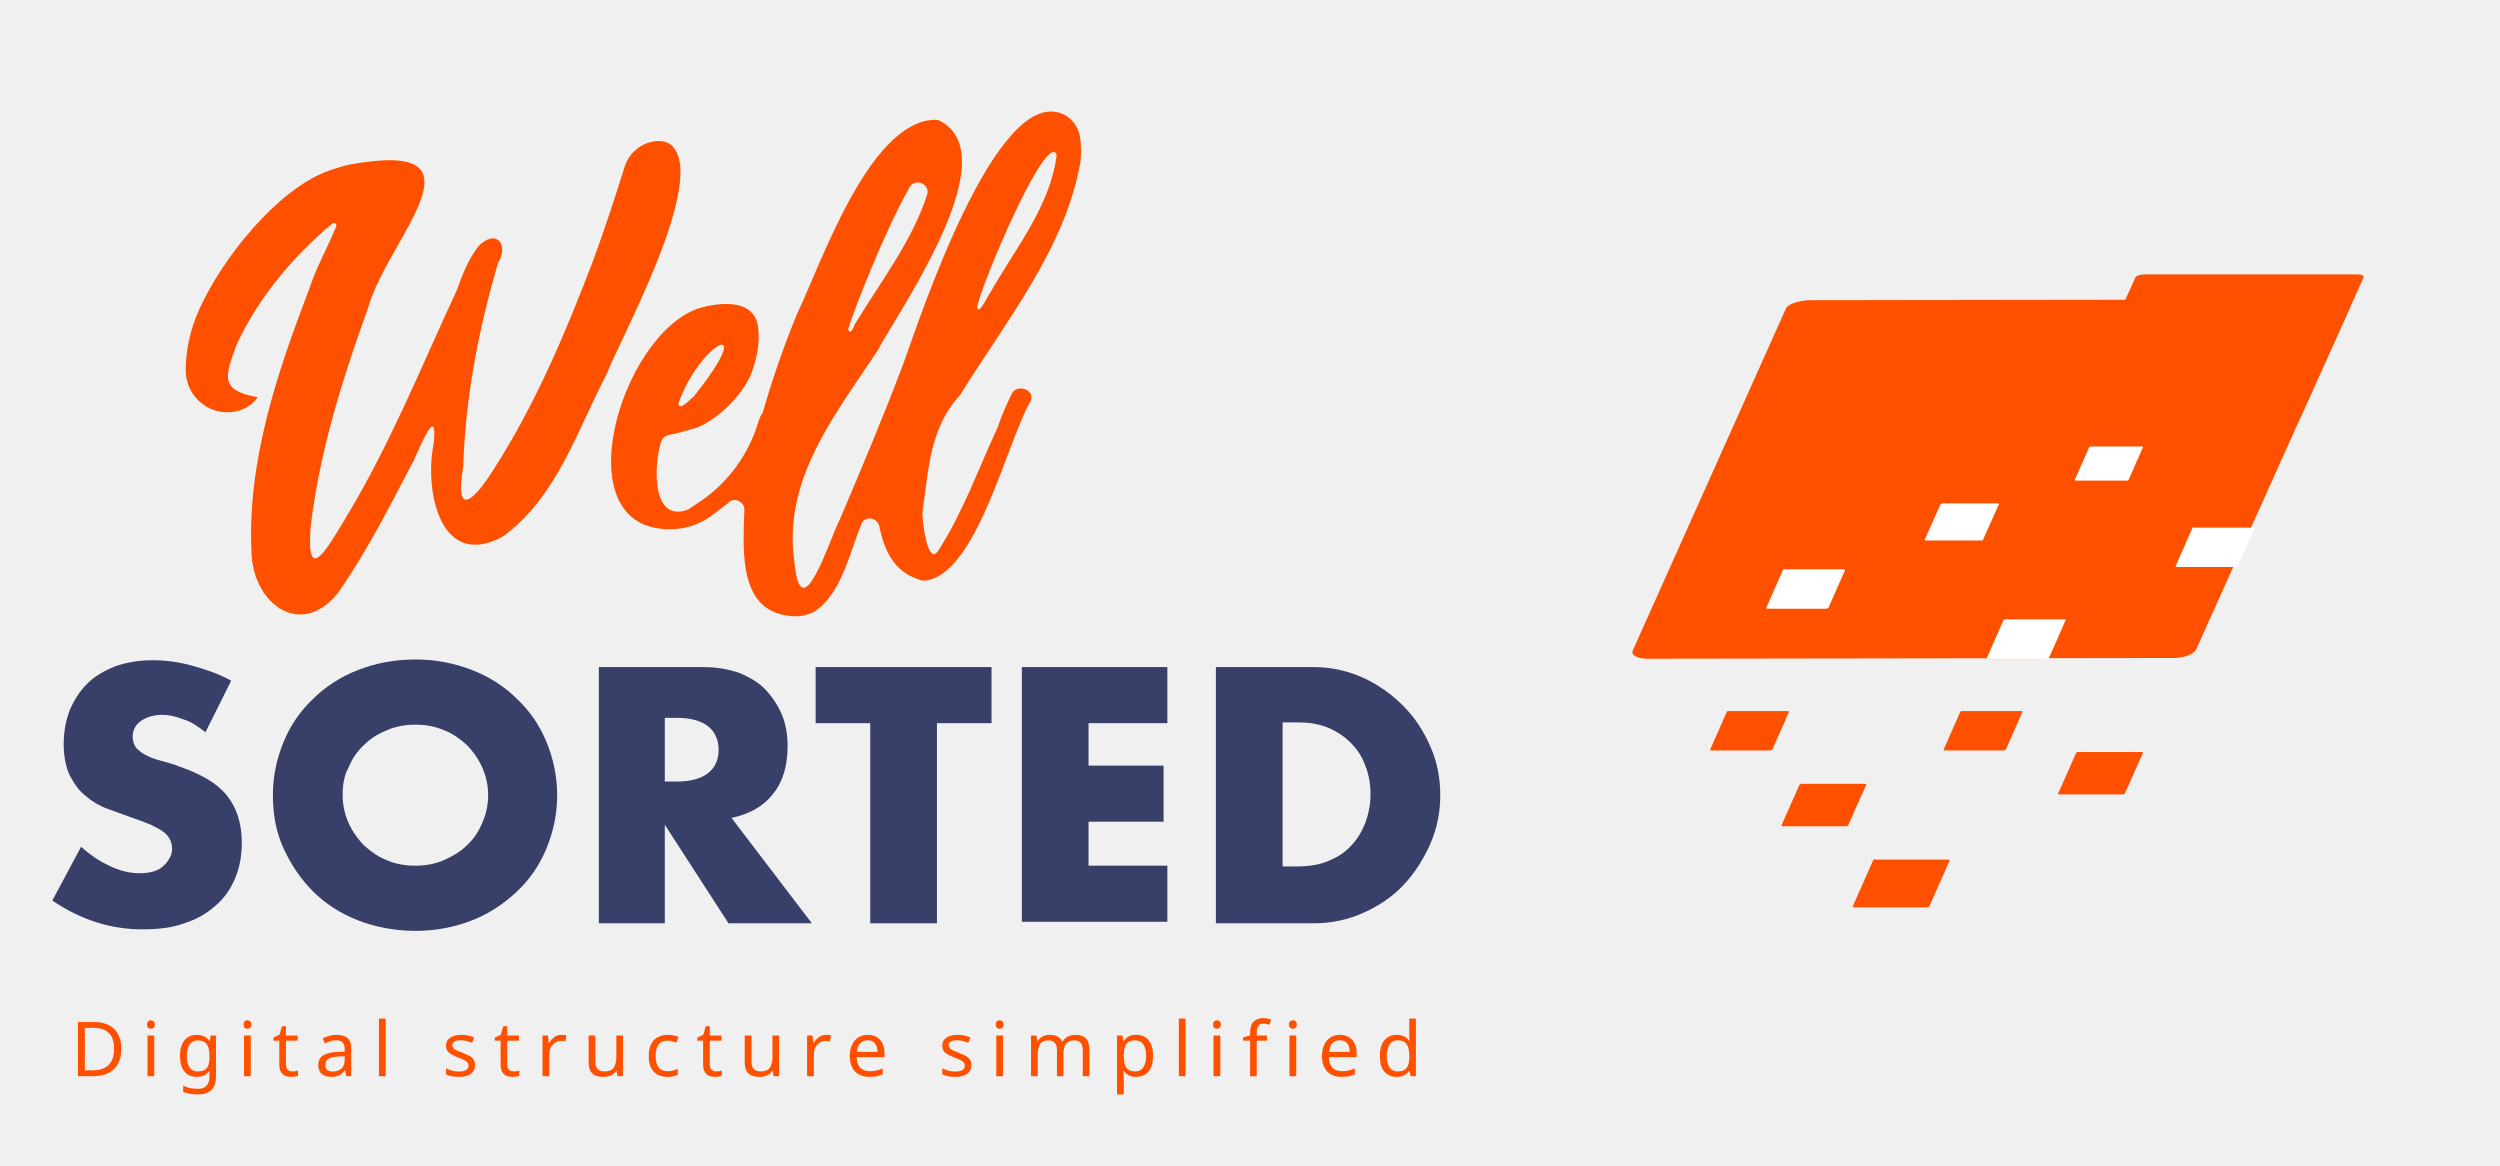
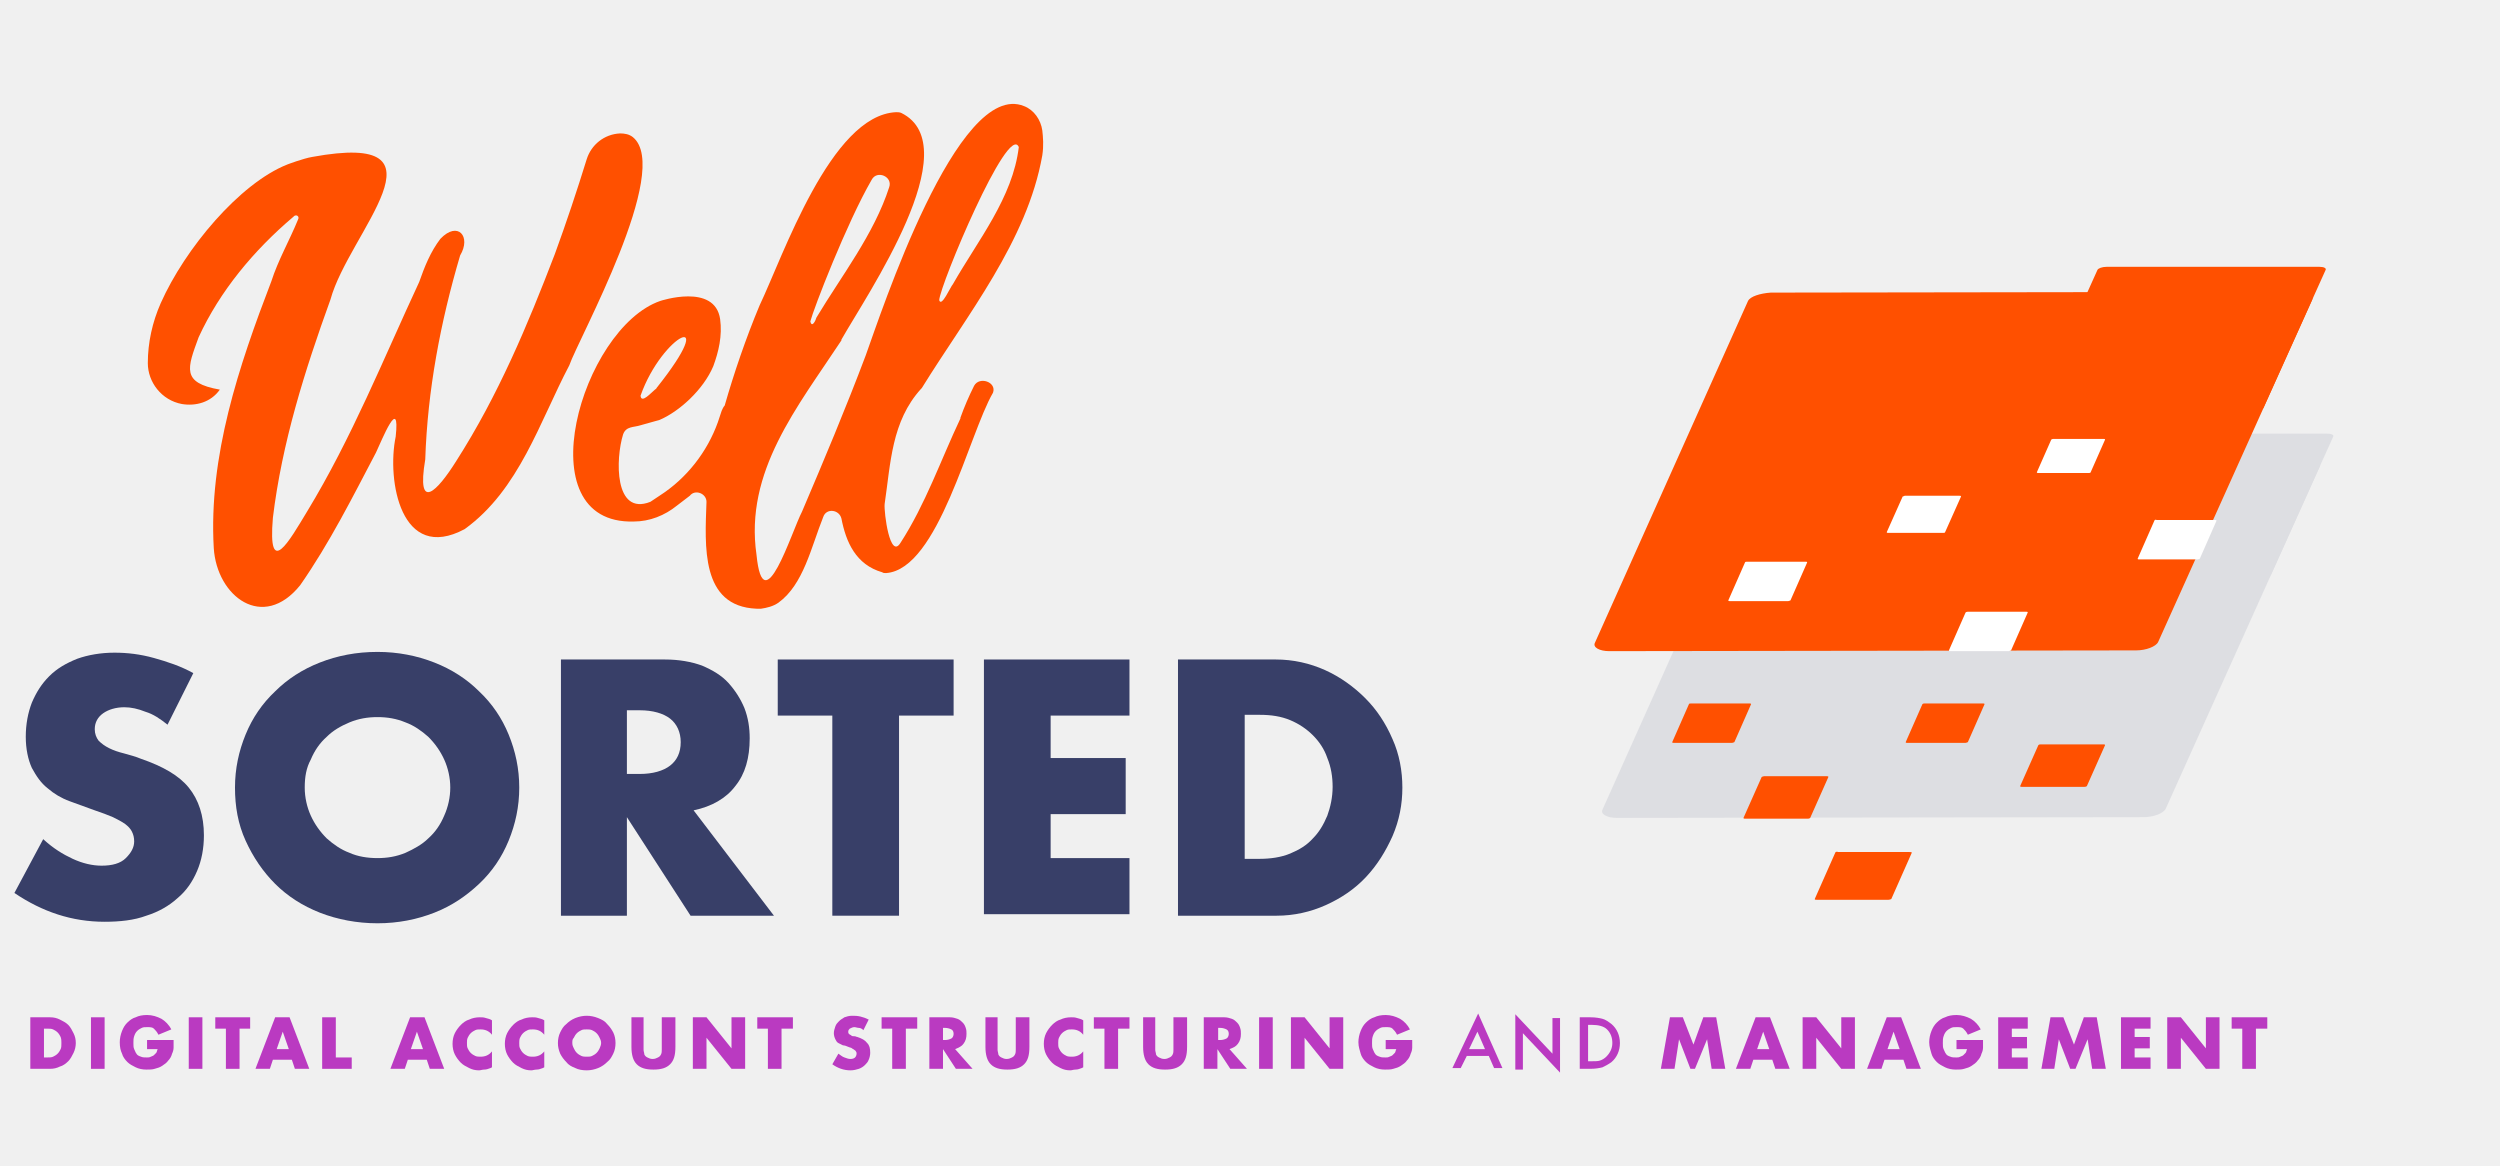
<svg xmlns="http://www.w3.org/2000/svg" version="1.1" x="0px" y="0px" viewBox="0 0 329.8 153.7" style="enable-background:new 0 0 329.8 153.7;" xml:space="preserve">
  <style type="text/css">
- 	.st0{fill:#383F68;}
- 	.st1{fill:#FF5000;}
- 	.st2{fill:#FFFFFF;}
- 	.st3{font-family:'Futura-Bold';}
- 	.st4{font-size:10px;}
- 	.st5{letter-spacing:2;}
- 	.st6{display:none;}
- 	.st7{display:inline;fill:#383F68;}
- 	.st8{font-family:'Futura-Medium';}
+ 	.st0{opacity:0.1;}
+ 	.st1{fill:#383F68;}
+ 	.st2{fill:#FF5000;}
+ 	.st3{fill:#FFFFFF;}
+ 	.st4{fill:#BA3AC1;}
+ 	.st5{display:none;}
+ 	.st6{display:inline;}
+ 	.st7{font-family:'Futura-Bold';}
+ 	.st8{font-size:10px;}
+ 	.st9{letter-spacing:1;}
+ 	.st10{font-family:'Futura-Medium';}
+ 	.st11{font-size:9px;}
</style>
  <g id="Layer_1">
+     <g class="st0">
+       <path class="st1" d="M277.7,57.6l-8.2,18.2c-0.1,0.2,0.2,0.4,0.8,0.4l28.1,0c0.5,0,1.1-0.2,1.2-0.4l8.2-18.2    c0.1-0.2-0.2-0.4-0.8-0.4l-28.1,0C278.3,57.2,277.8,57.4,277.7,57.6z" />
+       <path class="st1" d="M231.6,61.7l-20.2,45.1c-0.3,0.6,0.6,1.1,1.9,1.1l69.5-0.1c1.3,0,2.6-0.5,2.9-1.1L306,61.6    c0.3-0.6-0.6-1.1-1.9-1.1l-69.5,0.1C233.2,60.7,231.9,61.1,231.6,61.7z" />
+     </g>
    <g>
      <g>
-         <path class="st0" d="M27.1,96.6c-1-0.8-1.9-1.4-2.9-1.7c-1-0.4-1.9-0.6-2.8-0.6c-1.1,0-2.1,0.3-2.8,0.8c-0.7,0.5-1.1,1.2-1.1,2.1     c0,0.6,0.2,1.1,0.5,1.5c0.4,0.4,0.8,0.7,1.4,1c0.6,0.3,1.2,0.5,2,0.7c0.7,0.2,1.5,0.4,2.2,0.7c2.9,1,5,2.2,6.3,3.8     c1.3,1.6,2,3.7,2,6.3c0,1.7-0.3,3.3-0.9,4.7c-0.6,1.4-1.4,2.6-2.6,3.6c-1.1,1-2.5,1.8-4.1,2.3c-1.6,0.6-3.5,0.8-5.5,0.8     c-4.3,0-8.2-1.3-11.9-3.8l3.8-7.1c1.3,1.2,2.6,2,3.9,2.6c1.3,0.6,2.6,0.9,3.8,0.9c1.4,0,2.5-0.3,3.2-1c0.7-0.7,1.1-1.4,1.1-2.2     c0-0.5-0.1-0.9-0.3-1.3c-0.2-0.4-0.5-0.7-0.9-1c-0.4-0.3-1-0.6-1.6-0.9c-0.7-0.3-1.5-0.6-2.4-0.9c-1.1-0.4-2.2-0.8-3.3-1.2     c-1.1-0.4-2.1-1-2.9-1.7c-0.9-0.7-1.5-1.6-2.1-2.7c-0.5-1.1-0.8-2.5-0.8-4.1c0-1.7,0.3-3.2,0.8-4.5c0.6-1.4,1.3-2.5,2.3-3.5     c1-1,2.2-1.7,3.7-2.3c1.4-0.5,3.1-0.8,4.9-0.8c1.7,0,3.4,0.2,5.2,0.7c1.8,0.5,3.6,1.1,5.2,2L27.1,96.6z" />
-         <path class="st0" d="M36,104.9c0-2.5,0.5-4.8,1.4-7c0.9-2.2,2.2-4.1,3.9-5.7c1.6-1.6,3.6-2.9,5.9-3.8c2.3-0.9,4.8-1.4,7.6-1.4     c2.7,0,5.2,0.5,7.5,1.4c2.3,0.9,4.3,2.2,5.9,3.8c1.7,1.6,3,3.5,3.9,5.7c0.9,2.2,1.4,4.5,1.4,7c0,2.5-0.5,4.8-1.4,7     c-0.9,2.2-2.2,4.1-3.9,5.7c-1.7,1.6-3.6,2.9-5.9,3.8c-2.3,0.9-4.8,1.4-7.5,1.4c-2.7,0-5.3-0.5-7.6-1.4c-2.3-0.9-4.3-2.2-5.9-3.8     c-1.6-1.6-2.9-3.5-3.9-5.7C36.4,109.7,36,107.4,36,104.9z M45.2,104.9c0,1.3,0.3,2.6,0.8,3.7c0.5,1.1,1.2,2.1,2.1,3     c0.9,0.8,1.9,1.5,3,1.9c1.1,0.5,2.4,0.7,3.7,0.7c1.3,0,2.5-0.2,3.7-0.7c1.1-0.5,2.2-1.1,3-1.9c0.9-0.8,1.6-1.8,2.1-3     c0.5-1.1,0.8-2.4,0.8-3.7c0-1.3-0.3-2.6-0.8-3.7c-0.5-1.1-1.2-2.1-2.1-3c-0.9-0.8-1.9-1.5-3-1.9c-1.2-0.5-2.4-0.7-3.7-0.7     c-1.3,0-2.5,0.2-3.7,0.7c-1.2,0.5-2.2,1.1-3,1.9c-0.9,0.8-1.6,1.8-2.1,3C45.4,102.3,45.2,103.5,45.2,104.9z" />
-         <path class="st0" d="M107.1,121.8H96.1l-8.4-13v13H79V88h13.7c1.9,0,3.5,0.3,4.9,0.8c1.4,0.6,2.6,1.3,3.5,2.3     c0.9,1,1.6,2.1,2.1,3.3c0.5,1.3,0.7,2.6,0.7,4c0,2.6-0.6,4.7-1.9,6.3c-1.2,1.6-3.1,2.7-5.5,3.2L107.1,121.8z M87.7,103.1h1.7     c1.7,0,3.1-0.4,4-1.1c0.9-0.7,1.4-1.7,1.4-3.1c0-1.3-0.5-2.4-1.4-3.1c-0.9-0.7-2.3-1.1-4-1.1h-1.7V103.1z" />
-         <path class="st0" d="M123.6,95.4v26.4h-8.8V95.4h-7.2V88h23.2v7.4H123.6z" />
-         <path class="st0" d="M154,95.4h-10.4v5.6h9.9v7.4h-9.9v5.8H154v7.4h-19.2V88H154V95.4z" />
-         <path class="st0" d="M160.3,88h13c2.3,0,4.5,0.5,6.5,1.4c2,0.9,3.8,2.2,5.3,3.7c1.5,1.5,2.7,3.3,3.6,5.4c0.9,2,1.3,4.2,1.3,6.4     c0,2.2-0.4,4.3-1.3,6.4c-0.9,2-2,3.8-3.5,5.4c-1.5,1.6-3.3,2.8-5.3,3.7c-2,0.9-4.2,1.4-6.5,1.4h-13V88z M169.1,114.3h2     c1.5,0,2.9-0.2,4.1-0.7c1.2-0.5,2.2-1.1,3-2c0.8-0.8,1.4-1.8,1.9-3c0.4-1.1,0.7-2.4,0.7-3.8c0-1.3-0.2-2.6-0.7-3.8     c-0.4-1.2-1.1-2.2-1.9-3c-0.8-0.8-1.8-1.5-3-2c-1.2-0.5-2.5-0.7-4-0.7h-2V114.3z" />
+         <path class="st1" d="M22.1,95.6c-1-0.8-1.9-1.4-2.9-1.7c-1-0.4-1.9-0.6-2.8-0.6c-1.1,0-2.1,0.3-2.8,0.8c-0.7,0.5-1.1,1.2-1.1,2.1     c0,0.6,0.2,1.1,0.5,1.5c0.4,0.4,0.8,0.7,1.4,1c0.6,0.3,1.2,0.5,2,0.7c0.7,0.2,1.5,0.4,2.2,0.7c2.9,1,5,2.2,6.3,3.8     c1.3,1.6,2,3.7,2,6.3c0,1.7-0.3,3.3-0.9,4.7c-0.6,1.4-1.4,2.6-2.6,3.6c-1.1,1-2.5,1.8-4.1,2.3c-1.6,0.6-3.5,0.8-5.5,0.8     c-4.3,0-8.2-1.3-11.9-3.8l3.8-7.1c1.3,1.2,2.6,2,3.9,2.6c1.3,0.6,2.6,0.9,3.8,0.9c1.4,0,2.5-0.3,3.2-1c0.7-0.7,1.1-1.4,1.1-2.2     c0-0.5-0.1-0.9-0.3-1.3c-0.2-0.4-0.5-0.7-0.9-1c-0.4-0.3-1-0.6-1.6-0.9c-0.7-0.3-1.5-0.6-2.4-0.9c-1.1-0.4-2.2-0.8-3.3-1.2     c-1.1-0.4-2.1-1-2.9-1.7c-0.9-0.7-1.5-1.6-2.1-2.7c-0.5-1.1-0.8-2.5-0.8-4.1c0-1.7,0.3-3.2,0.8-4.5c0.6-1.4,1.3-2.5,2.3-3.5     c1-1,2.2-1.7,3.7-2.3c1.4-0.5,3.1-0.8,4.9-0.8c1.7,0,3.4,0.2,5.2,0.7c1.8,0.5,3.6,1.1,5.2,2L22.1,95.6z" />
+         <path class="st1" d="M31,103.9c0-2.5,0.5-4.8,1.4-7c0.9-2.2,2.2-4.1,3.9-5.7c1.6-1.6,3.6-2.9,5.9-3.8c2.3-0.9,4.8-1.4,7.6-1.4     c2.7,0,5.2,0.5,7.5,1.4c2.3,0.9,4.3,2.2,5.9,3.8c1.7,1.6,3,3.5,3.9,5.7c0.9,2.2,1.4,4.5,1.4,7c0,2.5-0.5,4.8-1.4,7     c-0.9,2.2-2.2,4.1-3.9,5.7c-1.7,1.6-3.6,2.9-5.9,3.8c-2.3,0.9-4.8,1.4-7.5,1.4c-2.7,0-5.3-0.5-7.6-1.4c-2.3-0.9-4.3-2.2-5.9-3.8     c-1.6-1.6-2.9-3.5-3.9-5.7C31.4,108.7,31,106.4,31,103.9z M40.2,103.9c0,1.3,0.3,2.6,0.8,3.7c0.5,1.1,1.2,2.1,2.1,3     c0.9,0.8,1.9,1.5,3,1.9c1.1,0.5,2.4,0.7,3.7,0.7c1.3,0,2.5-0.2,3.7-0.7c1.1-0.5,2.2-1.1,3-1.9c0.9-0.8,1.6-1.8,2.1-3     c0.5-1.1,0.8-2.4,0.8-3.7c0-1.3-0.3-2.6-0.8-3.7c-0.5-1.1-1.2-2.1-2.1-3c-0.9-0.8-1.9-1.5-3-1.9c-1.2-0.5-2.4-0.7-3.7-0.7     c-1.3,0-2.5,0.2-3.7,0.7c-1.2,0.5-2.2,1.1-3,1.9c-0.9,0.8-1.6,1.8-2.1,3C40.4,101.3,40.2,102.5,40.2,103.9z" />
+         <path class="st1" d="M102.1,120.8H91.1l-8.4-13v13H74V87h13.7c1.9,0,3.5,0.3,4.9,0.8c1.4,0.6,2.6,1.3,3.5,2.3     c0.9,1,1.6,2.1,2.1,3.3c0.5,1.3,0.7,2.6,0.7,4c0,2.6-0.6,4.7-1.9,6.3c-1.2,1.6-3.1,2.7-5.5,3.2L102.1,120.8z M82.7,102.1h1.7     c1.7,0,3.1-0.4,4-1.1c0.9-0.7,1.4-1.7,1.4-3.1c0-1.3-0.5-2.4-1.4-3.1c-0.9-0.7-2.3-1.1-4-1.1h-1.7V102.1z" />
+         <path class="st1" d="M118.6,94.4v26.4h-8.8V94.4h-7.2V87h23.2v7.4H118.6z" />
+         <path class="st1" d="M149,94.4h-10.4v5.6h9.9v7.4h-9.9v5.8H149v7.4h-19.2V87H149V94.4z" />
+         <path class="st1" d="M155.3,87h13c2.3,0,4.5,0.5,6.5,1.4c2,0.9,3.8,2.2,5.3,3.7c1.5,1.5,2.7,3.3,3.6,5.4c0.9,2,1.3,4.2,1.3,6.4     c0,2.2-0.4,4.3-1.3,6.4c-0.9,2-2,3.8-3.5,5.4c-1.5,1.6-3.3,2.8-5.3,3.7c-2,0.9-4.2,1.4-6.5,1.4h-13V87z M164.1,113.3h2     c1.5,0,2.9-0.2,4.1-0.7c1.2-0.5,2.2-1.1,3-2c0.8-0.8,1.4-1.8,1.9-3c0.4-1.1,0.7-2.4,0.7-3.8c0-1.3-0.2-2.6-0.7-3.8     c-0.4-1.2-1.1-2.2-1.9-3c-0.8-0.8-1.8-1.5-3-2c-1.2-0.5-2.5-0.7-4-0.7h-2V113.3z" />
      </g>
    </g>
    <g>
-       <path class="st1" d="M89.5,57.1c-0.9,0.3-1.9,0.1-2.3,1.2c-1,3.2-1.2,10.8,3.6,8.9l1.2-0.8c3.6-2.3,6.3-5.8,7.7-9.7l0.5-1.5    c0.1-0.2,0.2-0.5,0.4-0.7c1.2-4.2,2.8-8.9,4.6-13.2c3.1-6.5,9.4-25.1,18-25.5c0.2,0,0.5,0,0.7,0.1c8.9,4.4-4.5,23.9-7.9,29.9    c0,0,0,0.1,0,0.1c-5.8,8.8-12.8,17.3-11.2,28.3c0.9,9.1,4.6-3,6-5.7c2.9-6.8,5.8-13.7,8.4-20.6c2-5.5,12.1-36.5,20.9-32.9    c1.3,0.5,2.2,1.8,2.4,3.2c0.1,0.9,0.2,2,0,3.3c-2,11.3-9.9,21-15.9,30.7c0,0-0.1,0.1-0.1,0.1c-3.9,4.3-4,9.8-4.8,15.2    c-0.1,1.1,0.7,7.4,2.1,5.1c3.3-5.1,5.3-10.9,7.9-16.4c0,0,0-0.1,0-0.1c0.5-1.4,1.1-2.8,1.8-4.2c0.7-1.3,3-0.5,2.5,0.9    c-3.2,5.5-7.2,23.3-14.1,23.8c-0.2,0-0.4,0-0.5-0.1c-3.5-1-4.8-4-5.4-7.1c-0.3-1.2-2-1.4-2.4-0.2c-1.6,4-2.6,8.9-5.9,11.3    c-0.7,0.5-1.6,0.7-2.3,0.8c-0.3,0-0.5,0-0.6,0C97.4,81,98,73,98.2,67.2c0-1.1-1.5-1.7-2.2-0.8l-1.7,1.3c-1.6,1.3-3.6,2.1-5.7,2.1    c-14.4,0.4-6.9-25.5,3.5-29.1c0,0,7.2-2.4,7.9,2.4c0.3,2.2-0.2,4.3-0.9,6.2c-1.3,3.1-4.5,6-7.1,7.1 M122.3,25.7    c0.5-1.4-1.6-2.3-2.3-1c-3.3,5.7-7.7,17.1-8.1,18.7c0.2,0.9,0.7-0.1,0.8-0.5C116,37.4,120.3,31.9,122.3,25.7z M139.4,20.4    c-1.4-3.3-10.4,18.2-10.5,20.2c0.3,1,1.5-1.8,1.8-2.1C134,32.7,138.6,27.1,139.4,20.4z M89.5,53.2c0.1,1.1,1.4-0.4,1.9-0.8    c0.1-0.1,0.2-0.1,0.2-0.2C100.2,41.4,92.4,45,89.5,53.2z" />
-       <path class="st1" d="M29,54.3c1.8,0.3,3.8-0.2,5-1.9c-5.1-0.9-4.3-2.8-2.8-6.9C34,39.4,38.5,34,43.7,29.6c0.3-0.4,0.9-0.1,0.6,0.4    c-1.1,2.7-2.6,5.3-3.5,8.1c-4.3,11.2-8.3,23.1-7.6,35.2c0.4,6.4,6.5,11,11.4,4.9c3.9-5.6,6.9-11.6,10-17.5    c0.8-1.7,3.2-7.7,2.6-2.1c-1.2,5.8,0.7,16.7,9.1,12.2c7.2-5.2,9.9-14.2,13.8-21.6c1.2-3.5,13.6-25.8,8.4-30.1    c-0.5-0.4-1.1-0.5-1.7-0.5c-2.1,0.1-3.8,1.5-4.4,3.4c-1.3,4.2-2.7,8.4-4.2,12.5c-3.6,9.4-7.5,18.7-13,27.3c-2.5,4-5.3,6.9-4.1-0.2    c0.3-9.1,2-18.1,4.6-26.9c1.5-2.5-0.3-4.6-2.6-2.2c-1.3,1.7-2.1,3.7-2.8,5.7c-4.7,10.1-8.9,20.6-14.8,30.3c-2.3,3.8-5.2,9-4.5,0.8    c1.2-9.9,4.2-19.4,7.6-28.8c2.4-8.8,16.7-22.3-2.4-18.8c-1.2,0.2-3.3,1-3.3,1C36.6,25.2,29.4,33.8,26.2,41    c-1.1,2.5-1.7,5.2-1.7,7.9v0C24.5,51.4,26.3,53.8,29,54.3z" />
+       <path class="st2" d="M84.5,56.1c-0.9,0.3-1.9,0.1-2.3,1.2c-1,3.2-1.2,10.8,3.6,8.9l1.2-0.8c3.6-2.3,6.3-5.8,7.7-9.7l0.5-1.5    c0.1-0.2,0.2-0.5,0.4-0.7c1.2-4.2,2.8-8.9,4.6-13.2c3.1-6.5,9.4-25.1,18-25.5c0.2,0,0.5,0,0.7,0.1c8.9,4.4-4.5,23.9-7.9,29.9    c0,0,0,0.1,0,0.1c-5.8,8.8-12.8,17.3-11.2,28.3c0.9,9.1,4.6-3,6-5.7c2.9-6.8,5.8-13.7,8.4-20.6c2-5.5,12.1-36.5,20.9-32.9    c1.3,0.5,2.2,1.8,2.4,3.2c0.1,0.9,0.2,2,0,3.3c-2,11.3-9.9,21-15.9,30.7c0,0-0.1,0.1-0.1,0.1c-3.9,4.3-4,9.8-4.8,15.2    c-0.1,1.1,0.7,7.4,2.1,5.1c3.3-5.1,5.3-10.9,7.9-16.4c0,0,0-0.1,0-0.1c0.5-1.4,1.1-2.8,1.8-4.2c0.7-1.3,3-0.5,2.5,0.9    c-3.2,5.5-7.2,23.3-14.1,23.8c-0.2,0-0.4,0-0.5-0.1c-3.5-1-4.8-4-5.4-7.1c-0.3-1.2-2-1.4-2.4-0.2c-1.6,4-2.6,8.9-5.9,11.3    c-0.7,0.5-1.6,0.7-2.3,0.8c-0.3,0-0.5,0-0.6,0C92.4,80,93,72,93.2,66.2c0-1.1-1.5-1.7-2.2-0.8l-1.7,1.3c-1.6,1.3-3.6,2.1-5.7,2.1    c-14.4,0.4-6.9-25.5,3.5-29.1c0,0,7.2-2.4,7.9,2.4c0.3,2.2-0.2,4.3-0.9,6.2c-1.3,3.1-4.5,6-7.1,7.1 M117.3,24.7    c0.5-1.4-1.6-2.3-2.3-1c-3.3,5.7-7.7,17.1-8.1,18.7c0.2,0.9,0.7-0.1,0.8-0.5C111,36.4,115.3,30.9,117.3,24.7z M134.4,19.4    c-1.4-3.3-10.4,18.2-10.5,20.2c0.3,1,1.5-1.8,1.8-2.1C129,31.7,133.6,26.1,134.4,19.4z M84.5,52.2c0.1,1.1,1.4-0.4,1.9-0.8    c0.1-0.1,0.2-0.1,0.2-0.2C95.2,40.4,87.4,44,84.5,52.2z" />
+       <path class="st2" d="M24,53.3c1.8,0.3,3.8-0.2,5-1.9c-5.1-0.9-4.3-2.8-2.8-6.9C29,38.4,33.5,33,38.7,28.6c0.3-0.4,0.9-0.1,0.6,0.4    c-1.1,2.7-2.6,5.3-3.5,8.1c-4.3,11.2-8.3,23.1-7.6,35.2c0.4,6.4,6.5,11,11.4,4.9c3.9-5.6,6.9-11.6,10-17.5    c0.8-1.7,3.2-7.7,2.6-2.1c-1.2,5.8,0.7,16.7,9.1,12.2c7.2-5.2,9.9-14.2,13.8-21.6c1.2-3.5,13.6-25.8,8.4-30.1    c-0.5-0.4-1.1-0.5-1.7-0.5c-2.1,0.1-3.8,1.5-4.4,3.4c-1.3,4.2-2.7,8.4-4.2,12.5c-3.6,9.4-7.5,18.7-13,27.3c-2.5,4-5.3,6.9-4.1-0.2    c0.3-9.1,2-18.1,4.6-26.9c1.5-2.5-0.3-4.6-2.6-2.2c-1.3,1.7-2.1,3.7-2.8,5.7c-4.7,10.1-8.9,20.6-14.8,30.3c-2.3,3.8-5.2,9-4.5,0.8    c1.2-9.9,4.2-19.4,7.6-28.8c2.4-8.8,16.7-22.3-2.4-18.8c-1.2,0.2-3.3,1-3.3,1C31.6,24.2,24.4,32.8,21.2,40    c-1.1,2.5-1.7,5.2-1.7,7.9v0C19.5,50.4,21.3,52.8,24,53.3z" />
    </g>
    <g>
-       <path class="st1" d="M281.7,36.6l-8.2,18.2c-0.1,0.2,0.2,0.4,0.8,0.4l28.1,0c0.5,0,1.1-0.2,1.2-0.4l8.2-18.2    c0.1-0.2-0.2-0.4-0.8-0.4l-28.1,0C282.3,36.2,281.8,36.4,281.7,36.6z" />
-       <path class="st1" d="M235.6,40.7l-20.2,45.1c-0.3,0.6,0.6,1.1,1.9,1.1l69.5-0.1c1.3,0,2.6-0.5,2.9-1.1L310,40.6    c0.3-0.6-0.6-1.1-1.9-1.1l-69.5,0.1C237.2,39.7,235.9,40.1,235.6,40.7z" />
-       <path class="st2" d="M275.6,59l-1.9,4.3c0,0.1,0.1,0.1,0.2,0.1l6.6,0c0.1,0,0.3,0,0.3-0.1l1.9-4.3c0-0.1-0.1-0.1-0.2-0.1l-6.6,0    C275.7,58.9,275.6,59,275.6,59z" />
-       <path class="st1" d="M237.4,103.5l-2.4,5.4c0,0.1,0.1,0.1,0.2,0.1l8.3,0c0.2,0,0.3-0.1,0.3-0.1l2.4-5.4c0-0.1-0.1-0.1-0.2-0.1    l-8.3,0C237.6,103.4,237.4,103.5,237.4,103.5z" />
-       <path class="st1" d="M247.1,113.5l-2.7,6.1c0,0.1,0.1,0.1,0.3,0.1l9.4,0c0.2,0,0.4-0.1,0.4-0.1l2.7-6.1c0-0.1-0.1-0.1-0.3-0.1    l-9.4,0C247.3,113.3,247.1,113.4,247.1,113.5z" />
-       <path class="st1" d="M227.8,93.9l-2.2,5c0,0.1,0.1,0.1,0.2,0.1l7.7,0c0.1,0,0.3-0.1,0.3-0.1l2.2-5c0-0.1-0.1-0.1-0.2-0.1l-7.7,0    C228,93.8,227.8,93.8,227.8,93.9z" />
-       <path class="st1" d="M273.9,99.3l-2.4,5.4c0,0.1,0.1,0.1,0.2,0.1l8.3,0c0.2,0,0.3-0.1,0.3-0.1l2.4-5.4c0-0.1-0.1-0.1-0.2-0.1    l-8.3,0C274.1,99.2,274,99.2,273.9,99.3z" />
-       <path class="st1" d="M258.6,93.9l-2.2,5c0,0.1,0.1,0.1,0.2,0.1l7.7,0c0.1,0,0.3-0.1,0.3-0.1l2.2-5c0-0.1-0.1-0.1-0.2-0.1l-7.7,0    C258.8,93.8,258.7,93.8,258.6,93.9z" />
-       <path class="st2" d="M256,66.5l-2.1,4.7c0,0.1,0.1,0.1,0.2,0.1l7.2,0c0.1,0,0.3,0,0.3-0.1l2.1-4.7c0-0.1-0.1-0.1-0.2-0.1l-7.2,0    C256.2,66.4,256.1,66.5,256,66.5z" />
-       <path class="st2" d="M264.3,81.8l-2.2,5c0,0.1,0.1,0.1,0.2,0.1l7.7,0c0.1,0,0.3-0.1,0.3-0.1l2.2-5c0-0.1-0.1-0.1-0.2-0.1l-7.7,0    C264.4,81.7,264.3,81.8,264.3,81.8z" />
-       <path class="st2" d="M235.2,75.2l-2.2,5c0,0.1,0.1,0.1,0.2,0.1l7.7,0c0.1,0,0.3-0.1,0.3-0.1l2.2-5c0-0.1-0.1-0.1-0.2-0.1l-7.7,0    C235.4,75.1,235.2,75.1,235.2,75.2z" />
-       <path class="st2" d="M289.2,69.7l-2.2,5c0,0.1,0.1,0.1,0.2,0.1l7.7,0c0.1,0,0.3-0.1,0.3-0.1l2.2-5c0-0.1-0.1-0.1-0.2-0.1l-7.7,0    C289.4,69.5,289.2,69.6,289.2,69.7z" />
+       <g>
+         <path class="st2" d="M276.7,35.6l-8.2,18.2c-0.1,0.2,0.2,0.4,0.8,0.4l28.1,0c0.5,0,1.1-0.2,1.2-0.4l8.2-18.2     c0.1-0.2-0.2-0.4-0.8-0.4l-28.1,0C277.3,35.2,276.8,35.4,276.7,35.6z" />
+         <path class="st2" d="M230.6,39.7l-20.2,45.1c-0.3,0.6,0.6,1.1,1.9,1.1l69.5-0.1c1.3,0,2.6-0.5,2.9-1.1L305,39.6     c0.3-0.6-0.6-1.1-1.9-1.1l-69.5,0.1C232.2,38.7,230.9,39.1,230.6,39.7z" />
+       </g>
+       <path class="st3" d="M270.6,58l-1.9,4.3c0,0.1,0.1,0.1,0.2,0.1l6.6,0c0.1,0,0.3,0,0.3-0.1l1.9-4.3c0-0.1-0.1-0.1-0.2-0.1l-6.6,0    C270.7,57.9,270.6,58,270.6,58z" />
+       <path class="st2" d="M232.4,102.5l-2.4,5.4c0,0.1,0.1,0.1,0.2,0.1l8.3,0c0.2,0,0.3-0.1,0.3-0.1l2.4-5.4c0-0.1-0.1-0.1-0.2-0.1    l-8.3,0C232.6,102.4,232.4,102.5,232.4,102.5z" />
+       <path class="st2" d="M242.1,112.5l-2.7,6.1c0,0.1,0.1,0.1,0.3,0.1l9.4,0c0.2,0,0.4-0.1,0.4-0.1l2.7-6.1c0-0.1-0.1-0.1-0.3-0.1    l-9.4,0C242.3,112.3,242.1,112.4,242.1,112.5z" />
+       <path class="st2" d="M222.8,92.9l-2.2,5c0,0.1,0.1,0.1,0.2,0.1l7.7,0c0.1,0,0.3-0.1,0.3-0.1l2.2-5c0-0.1-0.1-0.1-0.2-0.1l-7.7,0    C223,92.8,222.8,92.8,222.8,92.9z" />
+       <path class="st2" d="M268.9,98.3l-2.4,5.4c0,0.1,0.1,0.1,0.2,0.1l8.3,0c0.2,0,0.3-0.1,0.3-0.1l2.4-5.4c0-0.1-0.1-0.1-0.2-0.1    l-8.3,0C269.1,98.2,269,98.2,268.9,98.3z" />
+       <path class="st2" d="M253.6,92.9l-2.2,5c0,0.1,0.1,0.1,0.2,0.1l7.7,0c0.1,0,0.3-0.1,0.3-0.1l2.2-5c0-0.1-0.1-0.1-0.2-0.1l-7.7,0    C253.8,92.8,253.7,92.8,253.6,92.9z" />
+       <path class="st3" d="M251,65.5l-2.1,4.7c0,0.1,0.1,0.1,0.2,0.1l7.2,0c0.1,0,0.3,0,0.3-0.1l2.1-4.7c0-0.1-0.1-0.1-0.2-0.1l-7.2,0    C251.2,65.4,251.1,65.5,251,65.5z" />
+       <path class="st3" d="M259.3,80.8l-2.2,5c0,0.1,0.1,0.1,0.2,0.1l7.7,0c0.1,0,0.3-0.1,0.3-0.1l2.2-5c0-0.1-0.1-0.1-0.2-0.1l-7.7,0    C259.4,80.7,259.3,80.8,259.3,80.8z" />
+       <path class="st3" d="M230.2,74.2l-2.2,5c0,0.1,0.1,0.1,0.2,0.1l7.7,0c0.1,0,0.3-0.1,0.3-0.1l2.2-5c0-0.1-0.1-0.1-0.2-0.1l-7.7,0    C230.4,74.1,230.2,74.1,230.2,74.2z" />
+       <path class="st3" d="M284.2,68.7l-2.2,5c0,0.1,0.1,0.1,0.2,0.1l7.7,0c0.1,0,0.3-0.1,0.3-0.1l2.2-5c0-0.1-0.1-0.1-0.2-0.1l-7.7,0    C284.4,68.5,284.2,68.6,284.2,68.7z" />
    </g>
-     <text transform="matrix(1 0 0 1 9.3151 141.9682)" class="st1 st3 st4 st5">Digital structure simplified</text>
+     <g>
+       <path class="st4" d="M4,134.2h2.6c0.5,0,0.9,0.1,1.3,0.3c0.4,0.2,0.8,0.4,1.1,0.7c0.3,0.3,0.5,0.7,0.7,1.1s0.3,0.8,0.3,1.3    c0,0.4-0.1,0.9-0.3,1.3c-0.2,0.4-0.4,0.8-0.7,1.1c-0.3,0.3-0.7,0.6-1.1,0.7c-0.4,0.2-0.8,0.3-1.3,0.3H4V134.2z M5.8,139.5h0.4    c0.3,0,0.6,0,0.8-0.1c0.2-0.1,0.4-0.2,0.6-0.4s0.3-0.4,0.4-0.6c0.1-0.2,0.1-0.5,0.1-0.8c0-0.3,0-0.5-0.1-0.8    c-0.1-0.2-0.2-0.4-0.4-0.6s-0.4-0.3-0.6-0.4c-0.2-0.1-0.5-0.1-0.8-0.1H5.8V139.5z" />
+       <path class="st4" d="M13.8,134.2v6.8H12v-6.8H13.8z" />
+       <path class="st4" d="M19.4,137.2h3.5c0,0.4,0,0.7,0,1c0,0.3-0.1,0.6-0.2,0.8c-0.1,0.4-0.3,0.7-0.5,0.9c-0.2,0.3-0.5,0.5-0.8,0.7    c-0.3,0.2-0.6,0.3-1,0.4c-0.3,0.1-0.7,0.1-1.1,0.1c-0.5,0-1-0.1-1.4-0.3s-0.8-0.4-1.1-0.7c-0.3-0.3-0.6-0.7-0.7-1.1    c-0.2-0.4-0.3-0.9-0.3-1.5c0-0.5,0.1-1,0.3-1.5s0.4-0.8,0.7-1.1c0.3-0.3,0.7-0.6,1.1-0.7c0.4-0.2,0.9-0.3,1.5-0.3    c0.7,0,1.3,0.2,1.9,0.5c0.5,0.3,1,0.8,1.3,1.4l-1.7,0.7c-0.2-0.4-0.4-0.6-0.6-0.8s-0.5-0.2-0.9-0.2c-0.3,0-0.5,0-0.7,0.1    c-0.2,0.1-0.4,0.2-0.6,0.4c-0.2,0.2-0.3,0.4-0.4,0.7s-0.1,0.5-0.1,0.9c0,0.3,0,0.6,0.1,0.8c0.1,0.2,0.2,0.5,0.3,0.6    c0.1,0.2,0.3,0.3,0.6,0.4c0.2,0.1,0.5,0.1,0.8,0.1c0.2,0,0.3,0,0.5-0.1s0.3-0.1,0.4-0.2c0.1-0.1,0.2-0.2,0.3-0.3s0.1-0.3,0.2-0.5    h-1.4V137.2z" />
+       <path class="st4" d="M26.7,134.2v6.8h-1.8v-6.8H26.7z" />
+       <path class="st4" d="M31.6,135.7v5.3h-1.8v-5.3h-1.4v-1.5H33v1.5H31.6z" />
+       <path class="st4" d="M38.5,139.8H36l-0.4,1.2h-1.9l2.6-6.8h1.9l2.6,6.8h-1.9L38.5,139.8z M38.1,138.4l-0.8-2.3l-0.8,2.3H38.1z" />
+       <path class="st4" d="M44.3,134.2v5.3h2.1v1.5h-3.9v-6.8H44.3z" />
+       <path class="st4" d="M56.3,139.8h-2.5l-0.4,1.2h-1.9l2.6-6.8H56l2.6,6.8h-1.9L56.3,139.8z M55.8,138.4l-0.8-2.3l-0.8,2.3H55.8z" />
+       <path class="st4" d="M64.9,136.5c-0.4-0.5-0.9-0.7-1.5-0.7c-0.3,0-0.5,0-0.7,0.1s-0.4,0.2-0.6,0.4s-0.3,0.4-0.4,0.6    c-0.1,0.2-0.1,0.5-0.1,0.7c0,0.3,0,0.5,0.1,0.7c0.1,0.2,0.2,0.4,0.4,0.6s0.4,0.3,0.6,0.4s0.5,0.1,0.7,0.1c0.6,0,1.1-0.2,1.5-0.7    v2.1l-0.2,0.1c-0.3,0.1-0.5,0.2-0.8,0.2s-0.5,0.1-0.7,0.1c-0.5,0-0.9-0.1-1.3-0.3c-0.4-0.2-0.8-0.4-1.1-0.7    c-0.3-0.3-0.6-0.7-0.8-1.1c-0.2-0.4-0.3-0.9-0.3-1.4c0-0.5,0.1-1,0.3-1.4c0.2-0.4,0.5-0.8,0.8-1.1c0.3-0.3,0.7-0.6,1.1-0.7    c0.4-0.2,0.9-0.3,1.4-0.3c0.3,0,0.5,0,0.8,0.1c0.3,0.1,0.5,0.1,0.8,0.3V136.5z" />
+       <path class="st4" d="M71.8,136.5c-0.4-0.5-0.9-0.7-1.5-0.7c-0.3,0-0.5,0-0.7,0.1s-0.4,0.2-0.6,0.4s-0.3,0.4-0.4,0.6    c-0.1,0.2-0.1,0.5-0.1,0.7c0,0.3,0,0.5,0.1,0.7c0.1,0.2,0.2,0.4,0.4,0.6s0.4,0.3,0.6,0.4s0.5,0.1,0.7,0.1c0.6,0,1.1-0.2,1.5-0.7    v2.1l-0.2,0.1c-0.3,0.1-0.5,0.2-0.8,0.2s-0.5,0.1-0.7,0.1c-0.5,0-0.9-0.1-1.3-0.3c-0.4-0.2-0.8-0.4-1.1-0.7    c-0.3-0.3-0.6-0.7-0.8-1.1c-0.2-0.4-0.3-0.9-0.3-1.4c0-0.5,0.1-1,0.3-1.4c0.2-0.4,0.5-0.8,0.8-1.1c0.3-0.3,0.7-0.6,1.1-0.7    c0.4-0.2,0.9-0.3,1.4-0.3c0.3,0,0.5,0,0.8,0.1c0.3,0.1,0.5,0.1,0.8,0.3V136.5z" />
+       <path class="st4" d="M73.6,137.6c0-0.5,0.1-1,0.3-1.4c0.2-0.4,0.4-0.8,0.8-1.1c0.3-0.3,0.7-0.6,1.2-0.8c0.5-0.2,1-0.3,1.5-0.3    c0.5,0,1,0.1,1.5,0.3c0.5,0.2,0.9,0.4,1.2,0.8c0.3,0.3,0.6,0.7,0.8,1.1c0.2,0.4,0.3,0.9,0.3,1.4c0,0.5-0.1,1-0.3,1.4    c-0.2,0.4-0.4,0.8-0.8,1.1c-0.3,0.3-0.7,0.6-1.2,0.8c-0.5,0.2-1,0.3-1.5,0.3c-0.6,0-1.1-0.1-1.5-0.3c-0.5-0.2-0.9-0.4-1.2-0.8    c-0.3-0.3-0.6-0.7-0.8-1.1C73.7,138.5,73.6,138.1,73.6,137.6z M75.5,137.6c0,0.3,0.1,0.5,0.2,0.7c0.1,0.2,0.2,0.4,0.4,0.6    s0.4,0.3,0.6,0.4c0.2,0.1,0.5,0.1,0.7,0.1c0.3,0,0.5,0,0.7-0.1c0.2-0.1,0.4-0.2,0.6-0.4s0.3-0.4,0.4-0.6c0.1-0.2,0.2-0.5,0.2-0.7    c0-0.3-0.1-0.5-0.2-0.7c-0.1-0.2-0.2-0.4-0.4-0.6s-0.4-0.3-0.6-0.4c-0.2-0.1-0.5-0.1-0.7-0.1c-0.3,0-0.5,0-0.7,0.1    c-0.2,0.1-0.4,0.2-0.6,0.4s-0.3,0.4-0.4,0.6C75.5,137.1,75.5,137.3,75.5,137.6z" />
+       <path class="st4" d="M84.9,134.2v3.7c0,0.2,0,0.4,0,0.6c0,0.2,0.1,0.4,0.1,0.6c0.1,0.2,0.2,0.3,0.4,0.4c0.2,0.1,0.4,0.2,0.7,0.2    s0.5-0.1,0.7-0.2c0.2-0.1,0.3-0.2,0.4-0.4c0.1-0.2,0.1-0.4,0.1-0.6c0-0.2,0-0.4,0-0.6v-3.7h1.8v3.9c0,1.1-0.2,1.8-0.7,2.3    s-1.2,0.7-2.2,0.7s-1.7-0.2-2.2-0.7s-0.7-1.3-0.7-2.3v-3.9H84.9z" />
+       <path class="st4" d="M91.4,141v-6.8h1.8l3.3,4.1v-4.1h1.8v6.8h-1.8l-3.3-4.1v4.1H91.4z" />
+       <path class="st4" d="M103.1,135.7v5.3h-1.8v-5.3h-1.4v-1.5h4.7v1.5H103.1z" />
+       <path class="st4" d="M113.9,135.9c-0.2-0.2-0.4-0.3-0.6-0.3s-0.4-0.1-0.6-0.1c-0.2,0-0.4,0.1-0.6,0.2c-0.1,0.1-0.2,0.2-0.2,0.4    c0,0.1,0,0.2,0.1,0.3c0.1,0.1,0.2,0.1,0.3,0.2c0.1,0.1,0.2,0.1,0.4,0.1s0.3,0.1,0.4,0.1c0.6,0.2,1,0.4,1.3,0.8    c0.3,0.3,0.4,0.7,0.4,1.3c0,0.3-0.1,0.7-0.2,0.9c-0.1,0.3-0.3,0.5-0.5,0.7s-0.5,0.4-0.8,0.5s-0.7,0.2-1.1,0.2    c-0.9,0-1.7-0.3-2.4-0.8l0.8-1.4c0.3,0.2,0.5,0.4,0.8,0.5c0.3,0.1,0.5,0.2,0.8,0.2c0.3,0,0.5-0.1,0.6-0.2c0.1-0.1,0.2-0.3,0.2-0.5    c0-0.1,0-0.2-0.1-0.3c0-0.1-0.1-0.1-0.2-0.2c-0.1-0.1-0.2-0.1-0.3-0.2c-0.1-0.1-0.3-0.1-0.5-0.2c-0.2-0.1-0.5-0.2-0.7-0.2    c-0.2-0.1-0.4-0.2-0.6-0.3c-0.2-0.1-0.3-0.3-0.4-0.5c-0.1-0.2-0.2-0.5-0.2-0.8s0.1-0.6,0.2-0.9c0.1-0.3,0.3-0.5,0.5-0.7    s0.4-0.3,0.7-0.5c0.3-0.1,0.6-0.2,1-0.2c0.3,0,0.7,0,1.1,0.1c0.4,0.1,0.7,0.2,1.1,0.4L113.9,135.9z" />
+       <path class="st4" d="M119.5,135.7v5.3h-1.8v-5.3h-1.4v-1.5h4.7v1.5H119.5z" />
+       <path class="st4" d="M128.3,141h-2.2l-1.7-2.6v2.6h-1.8v-6.8h2.7c0.4,0,0.7,0.1,1,0.2c0.3,0.1,0.5,0.3,0.7,0.5s0.3,0.4,0.4,0.7    c0.1,0.3,0.1,0.5,0.1,0.8c0,0.5-0.1,0.9-0.4,1.3c-0.2,0.3-0.6,0.5-1.1,0.7L128.3,141z M124.4,137.2h0.3c0.3,0,0.6-0.1,0.8-0.2    c0.2-0.1,0.3-0.4,0.3-0.6c0-0.3-0.1-0.5-0.3-0.6c-0.2-0.1-0.5-0.2-0.8-0.2h-0.3V137.2z" />
+       <path class="st4" d="M131.6,134.2v3.7c0,0.2,0,0.4,0,0.6c0,0.2,0.1,0.4,0.1,0.6c0.1,0.2,0.2,0.3,0.4,0.4c0.2,0.1,0.4,0.2,0.7,0.2    s0.5-0.1,0.7-0.2c0.2-0.1,0.3-0.2,0.4-0.4c0.1-0.2,0.1-0.4,0.1-0.6c0-0.2,0-0.4,0-0.6v-3.7h1.8v3.9c0,1.1-0.2,1.8-0.7,2.3    s-1.2,0.7-2.2,0.7s-1.7-0.2-2.2-0.7s-0.7-1.3-0.7-2.3v-3.9H131.6z" />
+       <path class="st4" d="M142.9,136.5c-0.4-0.5-0.9-0.7-1.5-0.7c-0.3,0-0.5,0-0.7,0.1s-0.4,0.2-0.6,0.4s-0.3,0.4-0.4,0.6    c-0.1,0.2-0.1,0.5-0.1,0.7c0,0.3,0,0.5,0.1,0.7c0.1,0.2,0.2,0.4,0.4,0.6s0.4,0.3,0.6,0.4s0.5,0.1,0.7,0.1c0.6,0,1.1-0.2,1.5-0.7    v2.1l-0.2,0.1c-0.3,0.1-0.5,0.2-0.8,0.2s-0.5,0.1-0.7,0.1c-0.5,0-0.9-0.1-1.3-0.3c-0.4-0.2-0.8-0.4-1.1-0.7    c-0.3-0.3-0.6-0.7-0.8-1.1c-0.2-0.4-0.3-0.9-0.3-1.4c0-0.5,0.1-1,0.3-1.4c0.2-0.4,0.5-0.8,0.8-1.1c0.3-0.3,0.7-0.6,1.1-0.7    c0.4-0.2,0.9-0.3,1.4-0.3c0.3,0,0.5,0,0.8,0.1c0.3,0.1,0.5,0.1,0.8,0.3V136.5z" />
+       <path class="st4" d="M147.5,135.7v5.3h-1.8v-5.3h-1.4v-1.5h4.7v1.5H147.5z" />
+       <path class="st4" d="M152.4,134.2v3.7c0,0.2,0,0.4,0,0.6c0,0.2,0.1,0.4,0.1,0.6c0.1,0.2,0.2,0.3,0.4,0.4c0.2,0.1,0.4,0.2,0.7,0.2    s0.5-0.1,0.7-0.2c0.2-0.1,0.3-0.2,0.4-0.4s0.1-0.4,0.1-0.6c0-0.2,0-0.4,0-0.6v-3.7h1.8v3.9c0,1.1-0.2,1.8-0.7,2.3    s-1.2,0.7-2.2,0.7s-1.7-0.2-2.2-0.7c-0.5-0.5-0.7-1.3-0.7-2.3v-3.9H152.4z" />
+       <path class="st4" d="M164.5,141h-2.2l-1.7-2.6v2.6h-1.8v-6.8h2.7c0.4,0,0.7,0.1,1,0.2c0.3,0.1,0.5,0.3,0.7,0.5    c0.2,0.2,0.3,0.4,0.4,0.7s0.1,0.5,0.1,0.8c0,0.5-0.1,0.9-0.4,1.3s-0.6,0.5-1.1,0.7L164.5,141z M160.7,137.2h0.3    c0.3,0,0.6-0.1,0.8-0.2c0.2-0.1,0.3-0.4,0.3-0.6c0-0.3-0.1-0.5-0.3-0.6c-0.2-0.1-0.5-0.2-0.8-0.2h-0.3V137.2z" />
+       <path class="st4" d="M167.9,134.2v6.8h-1.8v-6.8H167.9z" />
+       <path class="st4" d="M170.3,141v-6.8h1.8l3.3,4.1v-4.1h1.8v6.8h-1.8l-3.3-4.1v4.1H170.3z" />
+       <path class="st4" d="M182.8,137.2h3.5c0,0.4,0,0.7,0,1s-0.1,0.6-0.2,0.8c-0.1,0.4-0.3,0.7-0.5,0.9c-0.2,0.3-0.5,0.5-0.8,0.7    c-0.3,0.2-0.6,0.3-1,0.4c-0.3,0.1-0.7,0.1-1.1,0.1c-0.5,0-1-0.1-1.4-0.3c-0.4-0.2-0.8-0.4-1.1-0.7c-0.3-0.3-0.6-0.7-0.7-1.1    s-0.3-0.9-0.3-1.5c0-0.5,0.1-1,0.3-1.5s0.4-0.8,0.7-1.1c0.3-0.3,0.7-0.6,1.1-0.7c0.4-0.2,0.9-0.3,1.5-0.3c0.7,0,1.3,0.2,1.9,0.5    c0.5,0.3,1,0.8,1.3,1.4l-1.7,0.7c-0.2-0.4-0.4-0.6-0.6-0.8s-0.5-0.2-0.9-0.2c-0.3,0-0.5,0-0.7,0.1c-0.2,0.1-0.4,0.2-0.6,0.4    c-0.2,0.2-0.3,0.4-0.4,0.7c-0.1,0.3-0.1,0.5-0.1,0.9c0,0.3,0,0.6,0.1,0.8s0.2,0.5,0.3,0.6c0.1,0.2,0.3,0.3,0.6,0.4    c0.2,0.1,0.5,0.1,0.8,0.1c0.2,0,0.3,0,0.5-0.1s0.3-0.1,0.4-0.2c0.1-0.1,0.2-0.2,0.3-0.3s0.1-0.3,0.2-0.5h-1.4V137.2z" />
+       <path class="st4" d="M196.4,139.3h-2.9l-0.8,1.6h-1.1l3.4-7.2l3.2,7.2h-1.1L196.4,139.3z M195.9,138.4l-1-2.3l-1.1,2.3H195.9z" />
+       <path class="st4" d="M199.9,141v-7.2l4.9,5.2v-4.7h1v7.2l-4.9-5.2v4.8H199.9z" />
+       <path class="st4" d="M208.4,141v-6.8h1.4c0.7,0,1.2,0.1,1.6,0.2c0.4,0.1,0.8,0.4,1.2,0.7c0.7,0.6,1.1,1.5,1.1,2.5    c0,1-0.4,1.9-1.1,2.5c-0.4,0.3-0.8,0.5-1.2,0.7c-0.4,0.1-0.9,0.2-1.6,0.2H208.4z M209.5,140h0.5c0.5,0,0.8,0,1.1-0.1    c0.3-0.1,0.6-0.3,0.8-0.5c0.5-0.5,0.8-1.1,0.8-1.8c0-0.7-0.2-1.3-0.7-1.8c-0.4-0.4-1.1-0.6-2-0.6h-0.5V140z" />
+       <path class="st4" d="M219.1,141l1.2-6.8h1.7l1.4,3.6l1.3-3.6h1.7l1.2,6.8h-1.8l-0.6-3.9l-1.6,3.9H223l-1.5-3.9l-0.6,3.9H219.1z" />
+       <path class="st4" d="M233.8,139.8h-2.5l-0.4,1.2H229l2.6-6.8h1.9l2.6,6.8h-1.9L233.8,139.8z M233.4,138.4l-0.8-2.3l-0.8,2.3H233.4    z" />
+       <path class="st4" d="M237.8,141v-6.8h1.8l3.3,4.1v-4.1h1.8v6.8h-1.8l-3.3-4.1v4.1H237.8z" />
+       <path class="st4" d="M251.1,139.8h-2.5l-0.4,1.2h-1.9l2.6-6.8h1.9l2.6,6.8h-1.9L251.1,139.8z M250.6,138.4l-0.8-2.3l-0.8,2.3    H250.6z" />
+       <path class="st4" d="M258.1,137.2h3.5c0,0.4,0,0.7,0,1s-0.1,0.6-0.2,0.8c-0.1,0.4-0.3,0.7-0.5,0.9c-0.2,0.3-0.5,0.5-0.8,0.7    c-0.3,0.2-0.6,0.3-1,0.4c-0.3,0.1-0.7,0.1-1.1,0.1c-0.5,0-1-0.1-1.4-0.3c-0.4-0.2-0.8-0.4-1.1-0.7c-0.3-0.3-0.6-0.7-0.7-1.1    s-0.3-0.9-0.3-1.5c0-0.5,0.1-1,0.3-1.5s0.4-0.8,0.7-1.1c0.3-0.3,0.7-0.6,1.1-0.7c0.4-0.2,0.9-0.3,1.5-0.3c0.7,0,1.3,0.2,1.9,0.5    c0.5,0.3,1,0.8,1.3,1.4l-1.7,0.7c-0.2-0.4-0.4-0.6-0.6-0.8s-0.5-0.2-0.9-0.2c-0.3,0-0.5,0-0.7,0.1c-0.2,0.1-0.4,0.2-0.6,0.4    c-0.2,0.2-0.3,0.4-0.4,0.7c-0.1,0.3-0.1,0.5-0.1,0.9c0,0.3,0,0.6,0.1,0.8s0.2,0.5,0.3,0.6c0.1,0.2,0.3,0.3,0.6,0.4    c0.2,0.1,0.5,0.1,0.8,0.1c0.2,0,0.3,0,0.5-0.1s0.3-0.1,0.4-0.2c0.1-0.1,0.2-0.2,0.3-0.3s0.1-0.3,0.2-0.5h-1.4V137.2z" />
+       <path class="st4" d="M267.5,135.7h-2.1v1.1h2v1.5h-2v1.2h2.1v1.5h-3.9v-6.8h3.9V135.7z" />
+       <path class="st4" d="M269.3,141l1.2-6.8h1.7l1.4,3.6l1.3-3.6h1.7l1.2,6.8h-1.8l-0.6-3.9l-1.6,3.9h-0.7l-1.5-3.9l-0.6,3.9H269.3z" />
+       <path class="st4" d="M283.7,135.7h-2.1v1.1h2v1.5h-2v1.2h2.1v1.5h-3.9v-6.8h3.9V135.7z" />
+       <path class="st4" d="M285.9,141v-6.8h1.8l3.3,4.1v-4.1h1.8v6.8h-1.8l-3.3-4.1v4.1H285.9z" />
+       <path class="st4" d="M297.6,135.7v5.3h-1.8v-5.3h-1.4v-1.5h4.7v1.5H297.6z" />
+     </g>
  </g>
-   <g id="Layer_3" class="st6">
-     <text transform="matrix(1 0 0 1 9.3151 141.9682)" class="st7 st8 st4">Digital structure organization</text>
+   <g id="Layer_3" class="st5">
+     <text transform="matrix(1 0 0 1 4.3151 140.9682)" class="st6">
+       <tspan x="0" y="0" class="st1 st7 st8 st9">Digital file Structuring </tspan>
+       <tspan x="173.4" y="0" class="st1 st10 st8 st9">and </tspan>
+       <tspan x="203.6" y="0" class="st1 st7 st8 st9">management</tspan>
+     </text>
+     <text transform="matrix(1 0 0 1 6.8284 106.4881)" class="st6">
+       <tspan x="0" y="0" class="st1 st7 st11">Digital Account Structuring </tspan>
+       <tspan x="188.6" y="0" class="st1 st10 st11">and </tspan>
+       <tspan x="215.8" y="0" class="st1 st7 st11">management</tspan>
+     </text>
  </g>
</svg>
